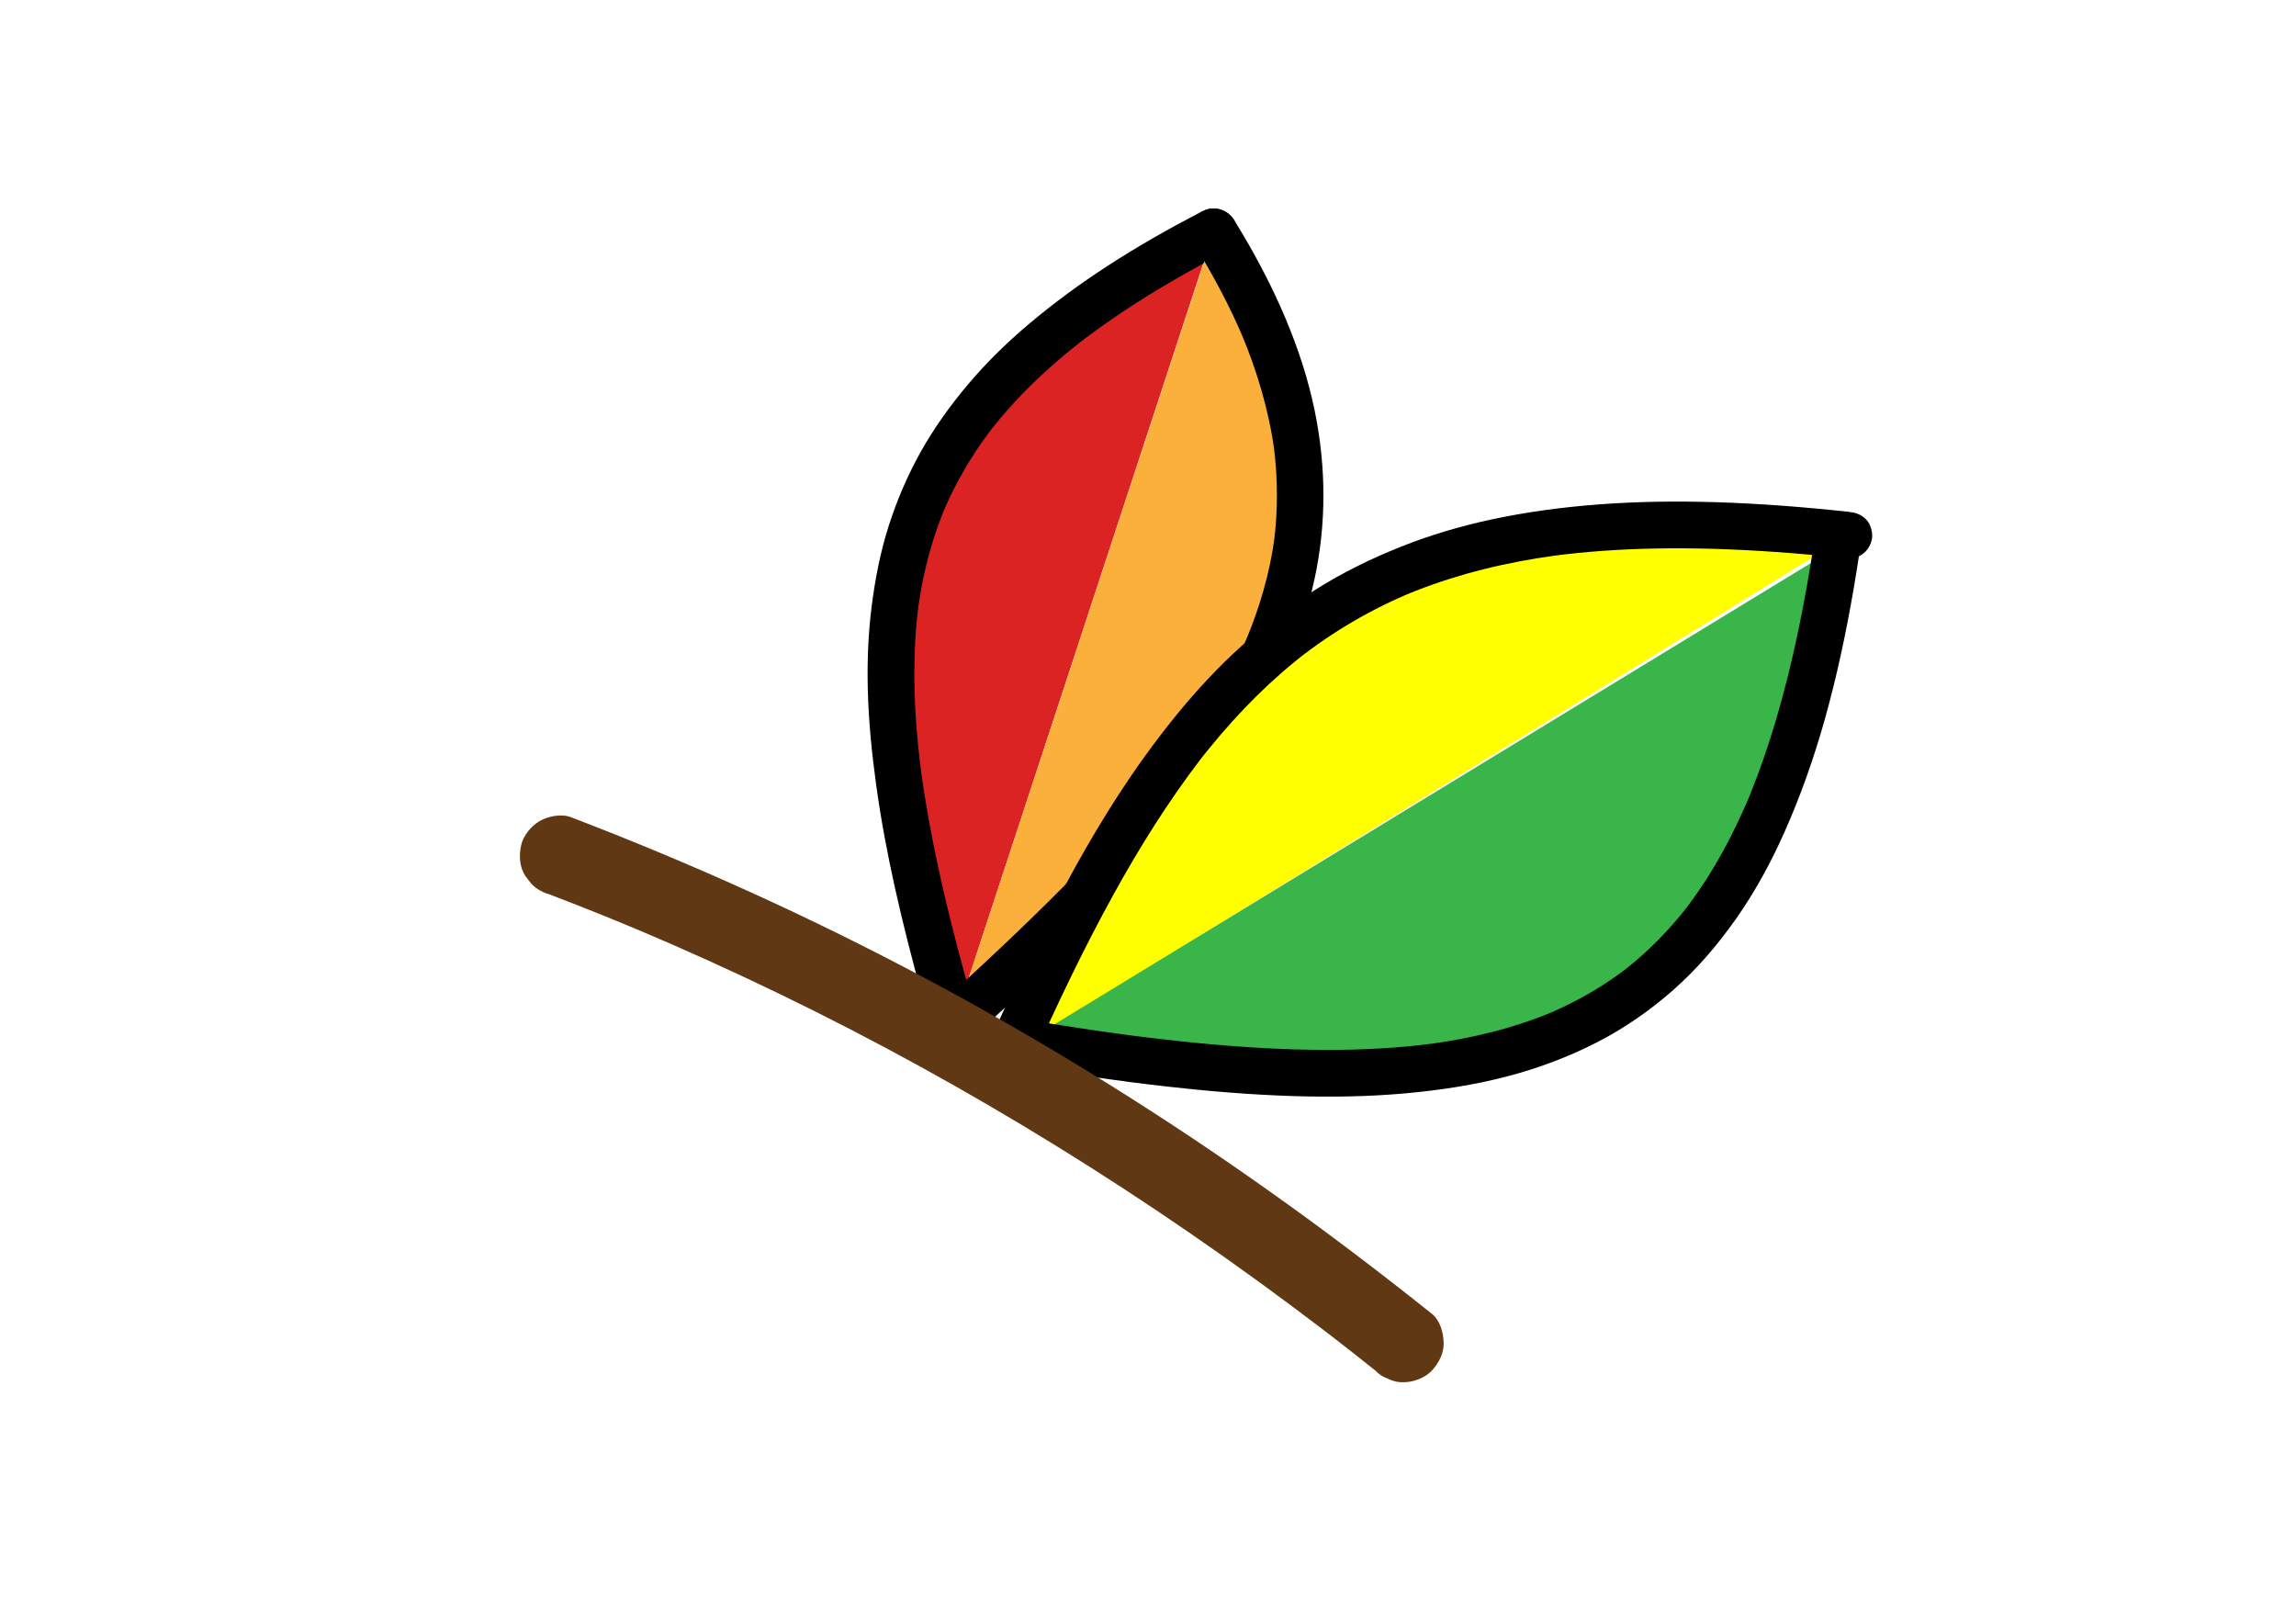
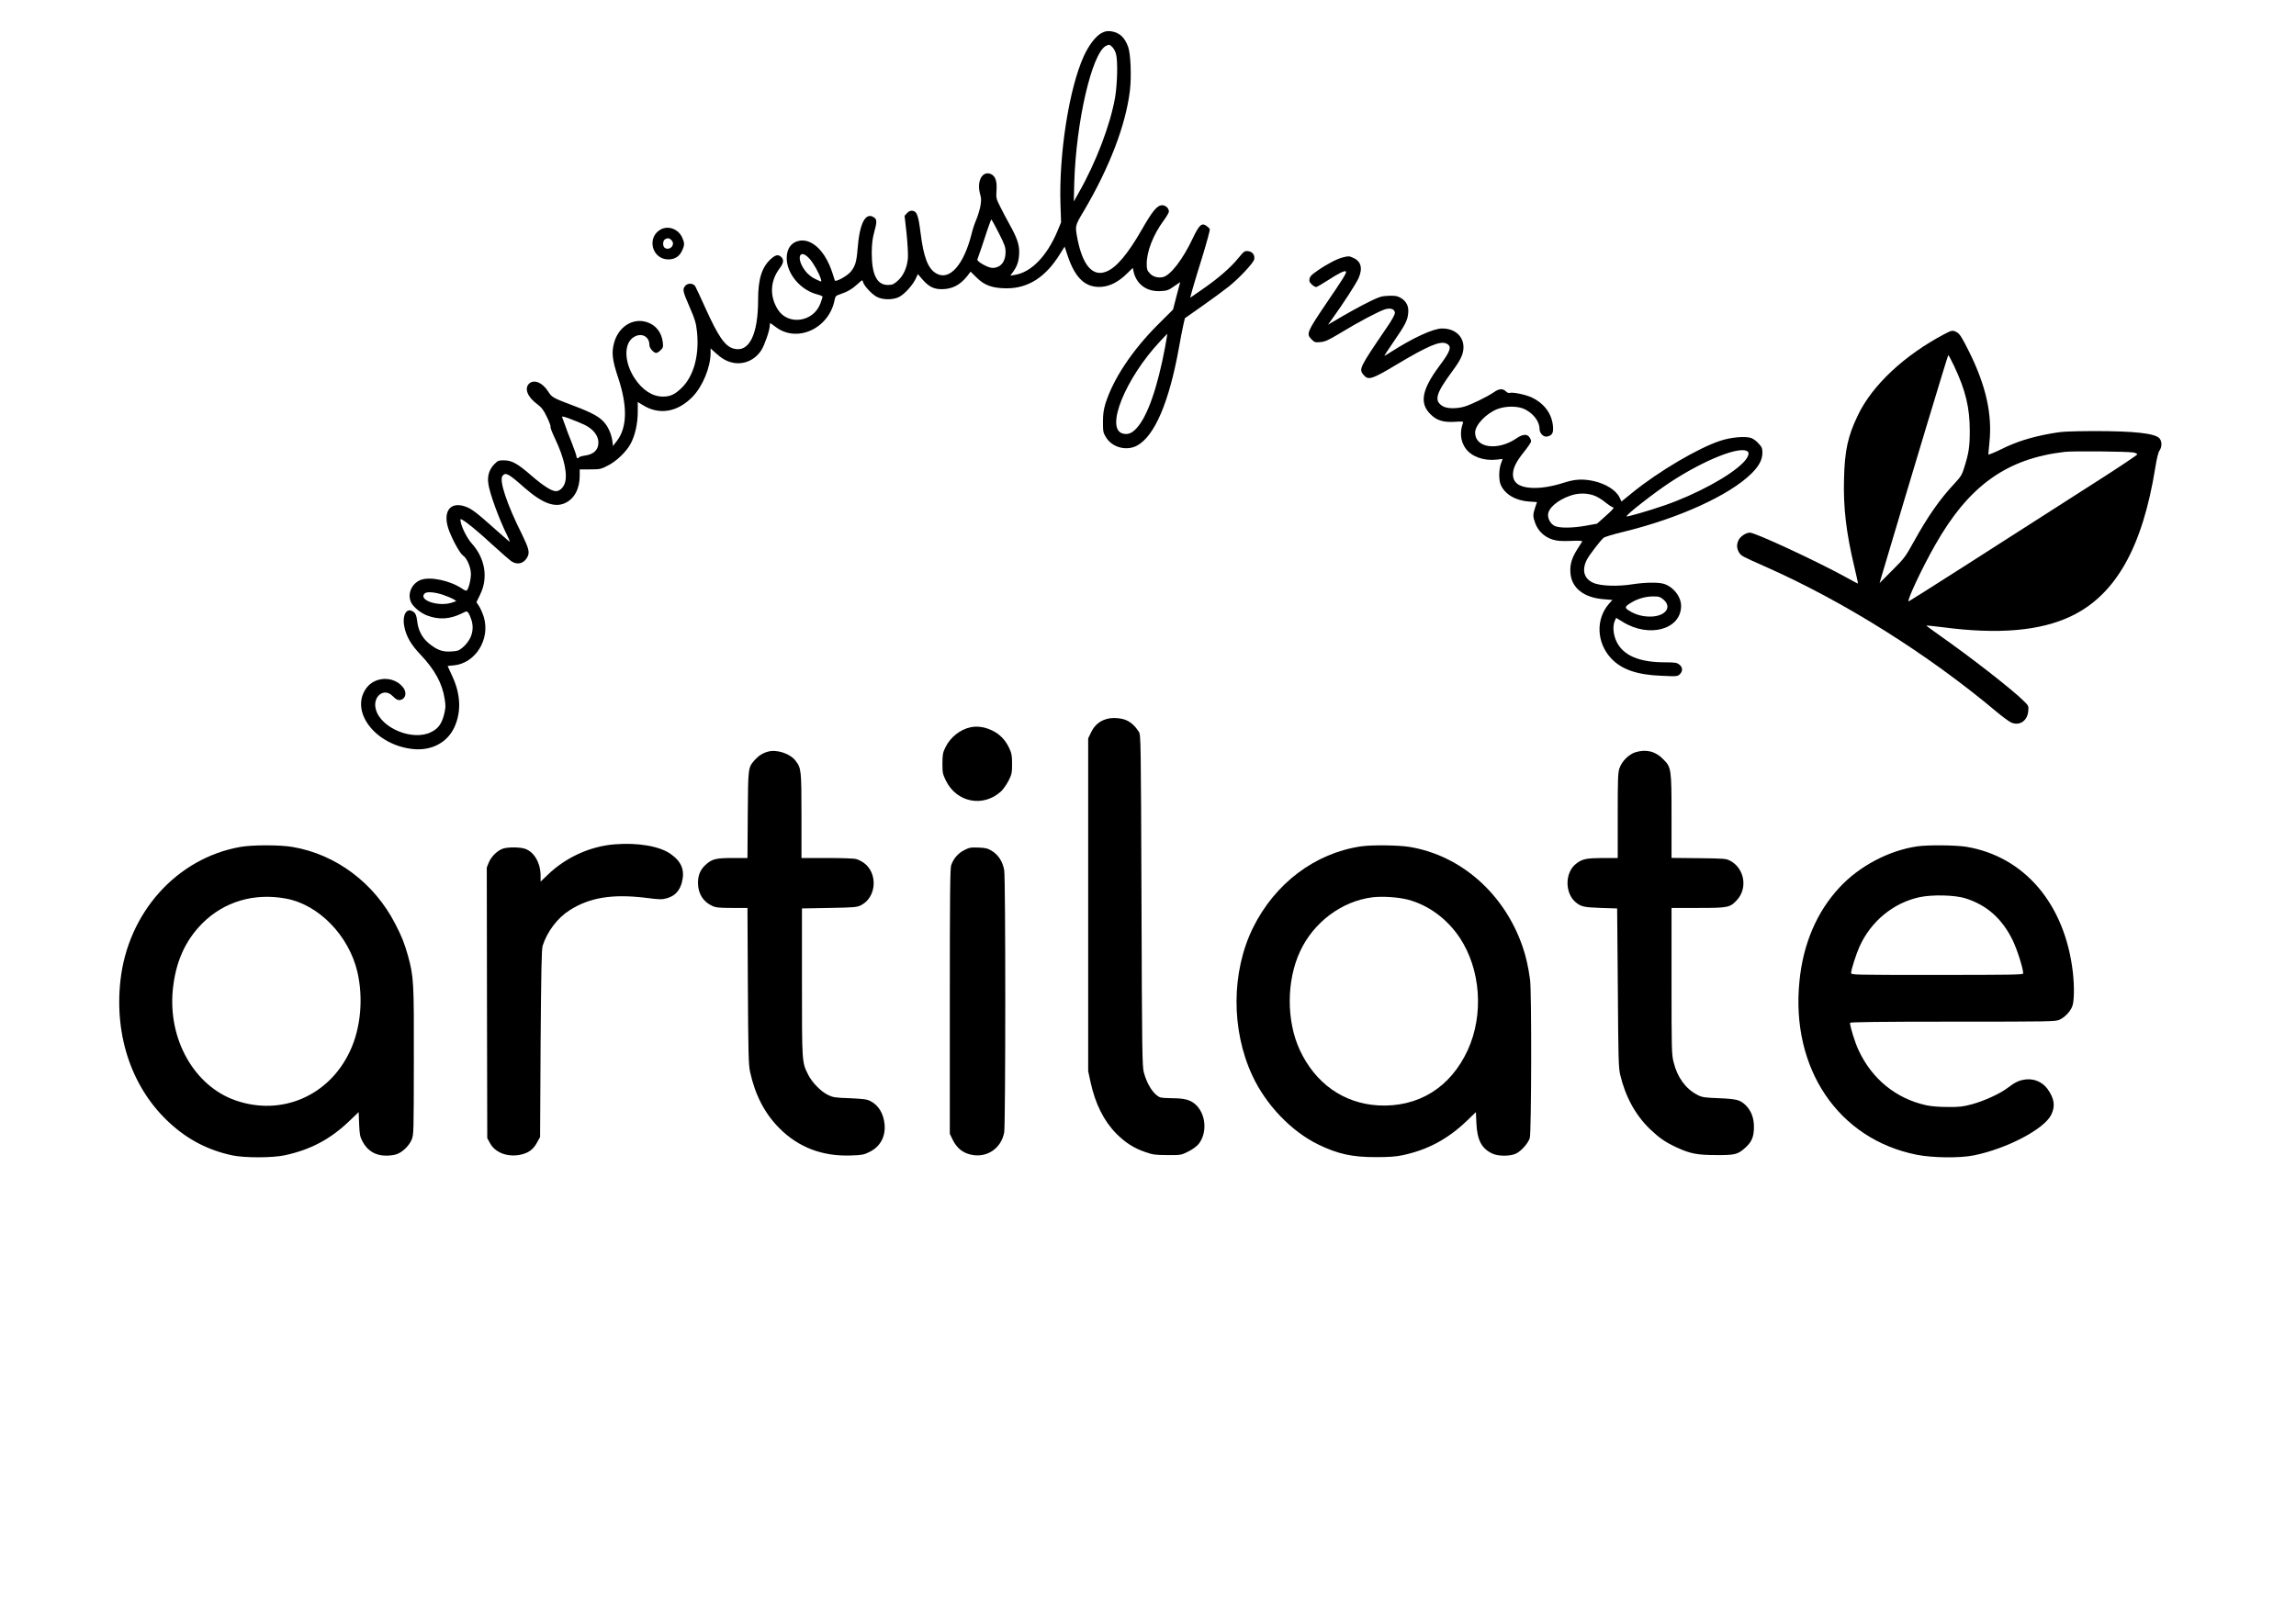
- <svg xmlns="http://www.w3.org/2000/svg" version="1.1" width="1031.81" height="728.504" viewBox="0 0 1031.81 728.504">
-   <defs>
-     <clipPath id="clip_0">
-       <path transform="matrix(1,0,0,-1,0,728.504)" d="M0 728.504H1031.811V0H0Z" />
-     </clipPath>
-   </defs>
-   <g>
-     <g clip-path="url(#clip_0)">
-       <path transform="matrix(1,0,0,-1,428.7473,459.5164)" d="M0 0C-53.379 184-40.281 274.024 116.702 355.443" fill="#db2324" />
-       <path transform="matrix(1,0,0,-1,438.8723,456.7251)" d="M0 0C-8.459 29.18-16.137 58.654-21.528 88.57-22.846 95.884-24.017 103.224-25.011 110.589-24.886 109.658-24.761 108.728-24.636 107.797-27.39 128.336-28.785 149.138-27.502 169.848-27.173 175.15-26.663 180.439-25.959 185.705-26.084 184.775-26.209 183.844-26.334 182.914-24.56 196.026-21.536 208.969-16.998 221.406-16.439 222.94-15.857 224.466-15.252 225.983-14.982 226.662-14.707 227.34-14.427 228.015-14.244 228.46-13.585 230.023-14.435 228.006-15.316 225.917-14.504 227.832-14.299 228.303-13.018 231.246-11.652 234.153-10.202 237.017-7.245 242.86-3.942 248.526-.33 253.988 1.497 256.752 3.402 259.463 5.38 262.121 5.871 262.781 6.369 263.437 6.867 264.092 7.966 265.539 5.254 262.026 6.198 263.229 6.491 263.601 6.782 263.975 7.075 264.347 8.148 265.704 9.239 267.046 10.348 268.373 14.887 273.808 19.719 278.995 24.778 283.949 30.15 289.21 35.778 294.207 41.593 298.972 43.069 300.181 44.558 301.376 46.058 302.556 46.437 302.854 46.816 303.152 47.197 303.448 47.414 303.617 47.64 303.781 47.852 303.957 48.098 304.161 45.694 302.298 46.55 302.951 47.382 303.585 48.212 304.223 49.047 304.852 52.355 307.344 55.711 309.772 59.108 312.14 73.878 322.437 89.4 331.631 105.275 340.111 107.468 341.283 109.669 342.44 111.876 343.586 116.76 346.121 118.61 353.35 115.643 357.952 112.435 362.927 106.5 364.43 101.277 361.719 86.911 354.26 72.808 346.271 59.219 337.467 46.632 329.313 34.47 320.436 23.034 310.727 13.409 302.556 4.344 293.701-3.806 284.05-11.809 274.574-19.098 264.446-25.148 253.608-31.02 243.089-35.83 231.894-39.494 220.419-43.29 208.526-45.633 196.309-47.189 183.937-48.742 171.6-49.202 159.14-48.885 146.716-48.514 132.165-47.022 117.694-45.026 103.285-42.906 87.975-40.018 72.777-36.671 57.691-32.933 40.841-28.619 24.123-23.977 7.502-22.757 3.134-21.513-1.227-20.25-5.583-18.722-10.854-12.78-14.679-7.334-12.916-1.979-11.183 1.638-5.651 0 0" />
-       <path transform="matrix(1,0,0,-1,428.7473,459.5164)" d="M0 0C130.154 117.921 206.248 210.982 116.813 355.31" fill="#fbb03b" />
-       <path transform="matrix(1,0,0,-1,436.1719,466.9411)" d="M0 0C23.923 21.68 47.546 43.765 69.684 67.283 89.2 88.014 107.722 109.988 123.111 133.993 136.522 154.913 147.532 177.818 153.481 202.022 159.555 226.734 160.07 252.169 155.643 277.187 150.618 305.582 138.99 332.672 124.698 357.576 122.677 361.098 120.591 364.581 118.455 368.034 115.567 372.703 108.938 374.927 104.089 371.801 99.407 368.782 97.231 362.432 100.322 357.435 108.795 343.736 116.422 329.507 122.695 314.663 122.342 315.499 121.989 316.335 121.636 317.171 128.751 300.236 134.049 282.531 136.531 264.305 136.406 265.236 136.281 266.166 136.156 267.097 138.128 252.337 138.203 237.388 136.24 222.624 136.365 223.555 136.49 224.485 136.615 225.416 134.465 209.564 130.005 194.137 123.814 179.403 124.167 180.239 124.519 181.075 124.872 181.911 120.054 170.512 114.253 159.553 107.763 149.022 104.391 143.55 100.835 138.192 97.135 132.937 95.232 130.235 93.291 127.56 91.315 124.91 90.313 123.566 89.302 122.229 88.283 120.898 88.078 120.63 87.87 120.365 87.667 120.096 89.707 122.792 88.521 121.199 88.067 120.616 87.546 119.945 87.023 119.276 86.497 118.609 68.158 95.314 47.542 73.876 26.286 53.248 12.824 40.184-.95 27.445-14.849 14.849-18.931 11.151-18.888 3.707-14.849 0-10.488-4.004-4.354-3.945 0 0" />
-       <path transform="matrix(1,0,0,-1,453.9553,473.0103)" d="M0 0C84.697 190.578 159.806 256.118 376.892 232.509" fill="#ffff00" />
-       <path transform="matrix(1,0,0,-1,463.0218,478.31)" d="M0 0C11.526 25.923 23.714 51.588 37.422 76.436 49.068 97.547 61.873 118.01 76.525 137.173 74.162 134.083 75.76 136.184 76.331 136.914 76.773 137.48 77.217 138.044 77.662 138.607 78.548 139.726 79.441 140.84 80.341 141.948 82.079 144.087 83.845 146.204 85.638 148.296 89.066 152.297 92.598 156.209 96.24 160.016 103.358 167.458 110.9 174.498 118.881 181.008 119.802 181.76 120.729 182.504 121.662 183.241 122.174 183.646 122.689 184.046 123.203 184.448 124.149 185.189 120.802 182.608 122.063 183.567 122.393 183.818 122.721 184.071 123.051 184.321 125.074 185.856 127.123 187.358 129.197 188.823 133.235 191.676 137.369 194.394 141.592 196.967 150.198 202.211 159.171 206.846 168.416 210.854 168.967 211.093 169.522 211.324 170.073 211.564 166.386 209.957 168.681 210.978 169.564 211.343 170.793 211.85 172.027 212.347 173.265 212.833 175.761 213.813 178.275 214.749 180.804 215.643 185.726 217.383 190.706 218.96 195.728 220.385 206.403 223.414 217.268 225.751 228.221 227.519 231.059 227.977 233.904 228.395 236.753 228.781 235.823 228.656 234.893 228.531 233.962 228.406 249.578 230.501 265.32 231.542 281.07 231.832 298.876 232.16 316.693 231.541 334.457 230.308 345.599 229.535 356.723 228.513 367.826 227.309 370.331 227.037 373.543 228.677 375.251 230.384 377.072 232.205 378.443 235.193 378.326 237.809 378.204 240.524 377.312 243.341 375.251 245.233 373.076 247.229 370.748 247.992 367.826 248.309 347.962 250.463 328.025 252.035 308.05 252.644 290.486 253.181 272.883 252.977 255.357 251.643 239.114 250.406 222.879 248.259 206.95 244.819 193.169 241.843 179.599 237.84 166.5 232.614 153.337 227.363 140.603 221.15 128.591 213.615 116.593 206.088 105.269 197.394 94.769 187.895 84.39 178.505 74.831 168.234 65.981 157.397 55.888 145.038 46.585 132.048 37.989 118.607 28.882 104.368 20.521 89.66 12.647 74.707 3.892 58.082-4.266 41.146-12.071 24.057-14.115 19.582-16.134 15.095-18.133 10.599-19.318 7.934-19.997 5.435-19.191 2.508-18.521 .073-16.637-2.567-14.366-3.767-9.796-6.181-2.382-5.358 0 0" />
-       <path transform="matrix(1,0,0,-1,460.2205,468.6077)" d="M0 0C231.066-38.587 330.923-4.859 365.219 222.683" fill="#39b54a" />
-       <path transform="matrix(1,0,0,-1,457.4292,478.7326)" d="M0 0C22.17-3.699 44.422-6.967 66.758-9.494 85.706-11.637 104.732-13.216 123.796-13.808 140.539-14.328 157.328-14.088 174.018-12.589 189.585-11.191 205.145-8.842 220.272-4.858 234.068-1.226 247.56 3.83 260.257 10.349 272.539 16.656 283.977 24.592 294.346 33.703 305.048 43.105 314.35 53.984 322.558 65.607 331.155 77.78 338.312 90.927 344.378 104.526 351.697 120.935 357.668 137.882 362.537 155.171 367.979 174.497 372.153 194.169 375.549 213.951 376.467 219.297 377.325 224.653 378.135 230.016 378.573 232.914 378.617 235.476 377.077 238.107 375.802 240.285 373.305 242.363 370.802 242.933 368.114 243.545 365.097 243.412 362.711 241.874 360.57 240.494 358.283 238.235 357.885 235.599 353.795 208.52 348.477 181.554 340.705 155.273 337.414 144.143 333.672 133.139 329.327 122.374 328.835 121.154 328.333 119.939 327.827 118.725 327.176 117.162 328.97 121.415 328.306 119.86 328.209 119.632 328.112 119.405 328.015 119.177 327.724 118.497 327.431 117.818 327.135 117.141 326.067 114.695 324.964 112.263 323.825 109.849 321.627 105.189 319.292 100.592 316.807 96.077 312.143 87.603 306.944 79.415 301.129 71.682 300.811 71.259 300.491 70.839 300.171 70.419 298.857 68.696 302.046 72.823 300.556 70.921 299.814 69.974 299.062 69.035 298.301 68.103 296.861 66.34 295.387 64.605 293.878 62.901 290.914 59.553 287.817 56.322 284.59 53.227 281.453 50.219 278.193 47.339 274.818 44.601 274.009 43.944 273.189 43.3 272.37 42.655 271.179 41.719 274.761 44.484 273.553 43.57 273.395 43.45 273.238 43.329 273.08 43.209 272.607 42.849 272.132 42.492 271.654 42.138 269.905 40.84 268.128 39.579 266.326 38.355 259.065 33.427 251.388 29.124 243.423 25.443 242.458 24.997 241.49 24.561 240.517 24.133 240.006 23.908 239.492 23.688 238.98 23.466 238.554 23.282 237.437 22.813 239.391 23.637 241.448 24.505 239.972 23.883 239.517 23.694 237.431 22.831 235.328 22.007 233.211 21.223 228.893 19.622 224.516 18.182 220.096 16.892 210.866 14.196 201.453 12.149 191.962 10.615 189.521 10.22 187.073 9.86 184.622 9.529 185.553 9.655 186.483 9.78 187.413 9.905 170.95 7.703 154.324 6.892 137.721 6.948 118.685 7.013 99.662 8.205 80.718 10.039 68.934 11.179 57.175 12.577 45.441 14.153 46.372 14.028 47.302 13.903 48.232 13.778 33.981 15.698 19.767 17.884 5.583 20.25 2.719 20.728 .087 20.71-2.508 19.191-4.686 17.917-6.763 15.419-7.334 12.916-8.489 7.845-5.793 .966 0 0" />
-       <path transform="matrix(1,0,0,-1,246.7993,401.8573)" d="M0 0C14.704-5.617 29.311-11.485 43.814-17.602 42.381-16.997 40.947-16.392 39.514-15.787 61.175-24.936 82.601-34.636 103.762-44.887 125.092-55.22 146.153-66.108 166.922-77.528 187.719-88.963 208.222-100.931 228.414-113.405 248.783-125.988 268.833-139.085 288.552-152.664 308.589-166.463 328.283-180.759 347.625-195.517 350.003-197.332 352.375-199.154 354.743-200.982 353.529-200.044 352.315-199.106 351.1-198.167 357.86-203.391 364.578-208.668 371.253-214 372.883-215.755 374.814-216.996 377.046-217.722 379.191-218.849 381.503-219.365 383.981-219.272 388.396-219.272 393.669-217.311 396.709-214 399.858-210.569 402.195-206.066 401.981-201.272 401.781-196.814 400.358-191.459 396.709-188.544 372.731-169.393 348.254-150.855 323.219-133.107 299.682-116.421 275.658-100.421 251.169-85.165 226.943-70.072 202.263-55.706 177.162-42.116 152.233-28.62 126.89-15.889 101.174-3.96 74.323 8.495 47.068 20.109 19.499 30.88 16.194 32.171 12.884 33.448 9.57 34.714 5.452 36.287-.639 35.042-4.3 32.899-8.034 30.715-11.595 26.433-12.572 22.142-13.621 17.534-13.394 12.362-10.757 8.272L-7.943 4.629C-5.697 2.398-3.049 .855 0 0" fill="#603813" />
-     </g>
+ <svg xmlns="http://www.w3.org/2000/svg" width="91px" height="64px" viewBox="0 0 90 64" version="1.1">
+   <g id="surface1">
+     <path style=" stroke:none;fill-rule:nonzero;fill:rgb(0%,0%,0%);fill-opacity:1;" d="M 43.156 1.312 C 42.934 1.426 42.652 1.793 42.457 2.223 C 41.875 3.496 41.465 6.102 41.531 8.105 L 41.555 8.816 L 41.414 9.156 C 40.996 10.152 40.375 10.793 39.723 10.898 L 39.543 10.93 L 39.672 10.75 C 39.832 10.523 39.895 10.301 39.895 9.969 C 39.891 9.668 39.797 9.406 39.512 8.895 C 39.398 8.695 39.238 8.383 39.145 8.199 C 38.98 7.875 38.977 7.848 38.996 7.539 C 39.02 7.184 38.953 6.984 38.777 6.902 C 38.43 6.75 38.195 7.195 38.352 7.719 C 38.395 7.875 38.395 7.953 38.352 8.199 C 38.316 8.363 38.246 8.594 38.188 8.723 C 38.133 8.848 38.047 9.098 38.008 9.273 C 37.695 10.516 37.121 11.156 36.594 10.832 C 36.277 10.645 36.105 10.184 35.988 9.25 C 35.898 8.531 35.844 8.379 35.656 8.355 C 35.586 8.344 35.516 8.379 35.449 8.449 L 35.352 8.555 L 35.43 9.246 C 35.469 9.629 35.496 10.07 35.484 10.234 C 35.453 10.609 35.305 10.941 35.062 11.148 C 34.918 11.273 34.859 11.297 34.684 11.297 C 34.258 11.297 34.051 10.887 34.051 10.031 C 34.055 9.664 34.078 9.469 34.145 9.219 C 34.262 8.797 34.262 8.699 34.137 8.617 C 33.801 8.395 33.566 8.852 33.488 9.883 C 33.449 10.387 33.391 10.566 33.211 10.781 C 33.066 10.949 32.609 11.199 32.586 11.117 C 32.461 10.707 32.406 10.559 32.281 10.316 C 32.004 9.789 31.594 9.488 31.215 9.539 C 30.879 9.586 30.68 9.844 30.68 10.23 C 30.68 10.855 31.23 11.508 31.906 11.676 C 32.012 11.703 32.102 11.742 32.102 11.766 C 32.102 11.781 32.062 11.902 32.016 12.031 C 31.742 12.77 30.734 12.918 30.328 12.27 C 29.996 11.742 30.023 11.137 30.402 10.637 C 30.57 10.418 30.578 10.277 30.441 10.168 C 30.328 10.082 30.227 10.109 30.047 10.273 C 29.695 10.594 29.547 11.062 29.547 11.879 C 29.547 13.273 29.188 13.992 28.574 13.82 C 28.23 13.727 27.965 13.34 27.434 12.16 C 27.258 11.766 27.086 11.402 27.055 11.348 C 26.965 11.211 26.727 11.215 26.637 11.359 C 26.551 11.488 26.562 11.551 26.852 12.219 C 27.051 12.676 27.086 12.809 27.125 13.156 C 27.223 14.102 26.988 14.938 26.492 15.402 C 26.234 15.645 26.062 15.723 25.773 15.723 C 25.359 15.723 24.961 15.465 24.652 14.996 C 24.234 14.359 24.215 13.609 24.621 13.363 C 24.922 13.176 25.238 13.336 25.238 13.676 C 25.238 13.801 25.406 13.992 25.508 13.992 C 25.547 13.992 25.625 13.941 25.684 13.883 C 25.781 13.789 25.789 13.754 25.77 13.57 C 25.723 13.18 25.5 12.895 25.156 12.777 C 24.586 12.582 24 12.953 23.832 13.617 C 23.734 13.992 23.773 14.297 24 14.973 C 24.375 16.102 24.359 16.941 23.953 17.477 L 23.793 17.684 L 23.781 17.555 C 23.754 17.281 23.637 16.98 23.484 16.789 C 23.293 16.539 22.973 16.363 22.246 16.09 C 21.402 15.773 21.375 15.754 21.223 15.516 C 20.996 15.16 20.656 15.027 20.465 15.215 C 20.277 15.406 20.406 15.738 20.789 16.02 C 20.977 16.164 21.043 16.254 21.176 16.531 C 21.266 16.715 21.332 16.891 21.32 16.922 C 21.309 16.953 21.391 17.172 21.508 17.41 C 21.875 18.184 22.016 18.855 21.871 19.195 C 21.805 19.355 21.664 19.473 21.535 19.473 C 21.363 19.473 21.027 19.258 20.57 18.863 C 20.016 18.379 19.785 18.25 19.469 18.25 C 19.262 18.25 19.227 18.262 19.086 18.41 C 18.898 18.602 18.812 18.859 18.852 19.156 C 18.891 19.523 19.285 20.598 19.617 21.258 C 19.672 21.371 19.711 21.469 19.703 21.477 C 19.695 21.484 19.43 21.25 19.105 20.961 C 18.402 20.332 18.188 20.168 17.953 20.086 C 17.316 19.855 17.016 20.316 17.309 21.066 C 17.473 21.48 17.742 21.957 17.855 22.027 C 18.012 22.137 18.164 22.492 18.164 22.762 C 18.164 22.996 18.066 23.371 17.992 23.414 C 17.973 23.426 17.883 23.391 17.801 23.328 C 17.332 23.016 16.547 22.848 16.172 22.992 C 15.809 23.133 15.629 23.566 15.801 23.895 C 15.891 24.074 16.18 24.309 16.43 24.402 C 16.891 24.578 17.324 24.551 17.785 24.328 C 18 24.219 18.004 24.219 18.066 24.301 C 18.098 24.344 18.156 24.484 18.195 24.609 C 18.305 25.008 18.168 25.398 17.816 25.688 C 17.684 25.797 17.617 25.816 17.375 25.828 C 17.031 25.852 16.805 25.762 16.484 25.496 C 16.227 25.277 16.078 24.992 16.035 24.629 C 16.008 24.414 15.98 24.328 15.902 24.27 C 15.633 24.047 15.426 24.363 15.527 24.855 C 15.605 25.238 15.797 25.566 16.156 25.941 C 16.734 26.551 17.031 27.094 17.125 27.715 C 17.168 27.977 17.164 28.066 17.105 28.309 C 17.008 28.695 16.871 28.887 16.582 29.027 C 15.859 29.387 14.602 28.871 14.398 28.129 C 14.254 27.625 14.711 27.246 15.051 27.586 C 15.219 27.754 15.305 27.789 15.434 27.727 C 15.598 27.645 15.617 27.414 15.461 27.234 C 15.094 26.789 14.352 26.816 14.016 27.285 C 13.348 28.215 14.395 29.559 15.895 29.699 C 16.617 29.766 17.238 29.43 17.512 28.824 C 17.793 28.207 17.758 27.504 17.41 26.773 C 17.32 26.578 17.242 26.414 17.242 26.406 C 17.242 26.402 17.352 26.387 17.484 26.379 C 18.348 26.297 18.938 25.34 18.676 24.465 C 18.625 24.305 18.539 24.105 18.48 24.02 L 18.383 23.875 L 18.531 23.57 C 18.855 22.91 18.73 22.137 18.199 21.547 C 18.023 21.352 17.809 20.941 17.762 20.699 C 17.738 20.57 17.742 20.566 17.812 20.602 C 18.008 20.707 18.441 21.066 19.023 21.602 C 19.371 21.918 19.707 22.211 19.777 22.258 C 20.016 22.41 20.273 22.34 20.406 22.078 C 20.5 21.898 20.457 21.738 20.188 21.184 C 19.586 19.984 19.273 19.039 19.418 18.863 C 19.543 18.715 19.648 18.77 20.297 19.344 C 21 19.957 21.492 20.141 21.91 19.938 C 22.27 19.766 22.477 19.367 22.477 18.855 L 22.477 18.609 L 22.887 18.609 C 23.266 18.609 23.312 18.602 23.578 18.465 C 23.922 18.297 24.324 17.914 24.496 17.59 C 24.672 17.262 24.777 16.785 24.777 16.328 L 24.777 15.938 L 24.977 16.059 C 25.621 16.465 26.348 16.344 26.941 15.738 C 27.348 15.324 27.664 14.555 27.664 13.988 L 27.664 13.812 L 27.844 13.977 C 28.098 14.211 28.289 14.324 28.543 14.379 C 28.984 14.469 29.426 14.277 29.68 13.875 C 29.809 13.664 30.008 13.09 30.008 12.914 C 30.008 12.859 30.016 12.812 30.031 12.812 C 30.043 12.812 30.133 12.883 30.242 12.961 C 31.094 13.613 32.367 13.023 32.582 11.879 C 32.609 11.738 32.633 11.719 32.824 11.656 C 33.094 11.566 33.281 11.453 33.508 11.246 C 33.68 11.086 33.684 11.086 33.707 11.184 C 33.742 11.328 34.055 11.668 34.254 11.77 C 34.492 11.895 34.902 11.895 35.141 11.77 C 35.352 11.66 35.664 11.316 35.789 11.059 L 35.879 10.867 L 36.066 11.086 C 36.312 11.363 36.508 11.465 36.82 11.465 C 37.238 11.465 37.551 11.301 37.832 10.949 L 37.969 10.77 L 38.211 11.008 C 38.52 11.316 38.844 11.43 39.406 11.43 C 40.254 11.43 40.945 10.984 41.504 10.082 L 41.695 9.777 L 41.828 10.176 C 42.129 11.051 42.543 11.422 43.168 11.371 C 43.508 11.344 43.844 11.164 44.164 10.848 L 44.398 10.621 L 44.426 10.758 C 44.539 11.273 44.953 11.578 45.512 11.539 C 45.75 11.527 45.82 11.504 46.031 11.352 L 46.277 11.184 L 46.133 11.727 L 45.992 12.273 L 45.395 12.867 C 44.363 13.902 43.617 15.027 43.309 16.016 C 43.238 16.258 43.215 16.43 43.215 16.738 C 43.215 17.113 43.223 17.156 43.34 17.344 C 43.582 17.738 44.141 17.887 44.555 17.672 C 45.258 17.301 45.836 15.953 46.227 13.781 C 46.285 13.445 46.363 13.047 46.398 12.895 L 46.461 12.617 L 47.16 12.125 C 47.543 11.855 48.012 11.512 48.203 11.359 C 48.613 11.031 49.168 10.438 49.207 10.289 C 49.25 10.121 49.141 9.973 48.965 9.957 C 48.824 9.941 48.801 9.965 48.566 10.25 C 48.262 10.621 47.77 11.047 47.141 11.48 L 46.672 11.805 L 46.754 11.5 C 46.801 11.328 46.98 10.73 47.156 10.172 C 47.328 9.609 47.461 9.121 47.449 9.086 C 47.438 9.055 47.375 8.996 47.316 8.953 C 47.125 8.824 47.031 8.914 46.773 9.449 C 46.383 10.281 45.895 10.91 45.598 10.984 C 45.406 11.031 45.188 10.973 45.066 10.832 C 44.965 10.723 44.949 10.668 44.949 10.461 C 44.949 9.969 45.207 9.305 45.617 8.75 C 45.734 8.59 45.828 8.43 45.828 8.391 C 45.828 8.254 45.703 8.137 45.559 8.137 C 45.367 8.137 45.176 8.363 44.758 9.098 C 44.195 10.078 43.742 10.617 43.34 10.77 C 42.812 10.977 42.418 10.527 42.211 9.504 C 42.105 8.945 42.094 8.969 42.473 8.336 C 43.48 6.625 44.125 4.938 44.285 3.574 C 44.348 3.02 44.312 2.152 44.219 1.875 C 44.078 1.477 43.871 1.285 43.52 1.238 C 43.383 1.223 43.293 1.238 43.156 1.312 Z M 43.59 1.871 C 43.645 1.926 43.707 2.043 43.73 2.133 C 43.809 2.402 43.785 3.309 43.699 3.844 C 43.512 4.938 42.934 6.453 42.25 7.648 L 42.059 7.988 L 42.078 7.23 C 42.152 4.816 42.773 2.137 43.324 1.824 C 43.457 1.754 43.477 1.758 43.59 1.871 Z M 39.086 9.238 C 39.32 9.699 39.355 9.797 39.355 9.996 C 39.355 10.383 39.152 10.621 38.836 10.621 C 38.656 10.621 38.203 10.363 38.238 10.285 C 38.285 10.156 38.5 9.539 38.633 9.117 C 38.711 8.883 38.781 8.695 38.797 8.703 C 38.809 8.711 38.941 8.953 39.086 9.238 Z M 31.598 10.273 C 31.754 10.453 31.969 10.836 32.039 11.078 C 32.066 11.176 32.062 11.176 31.914 11.109 C 31.703 11.023 31.531 10.891 31.41 10.73 C 31.031 10.227 31.195 9.812 31.598 10.273 Z M 45.676 13.77 C 45.375 15.371 44.98 16.504 44.551 16.973 C 44.363 17.18 44.199 17.242 44 17.188 C 43.293 17 44.105 14.996 45.484 13.527 C 45.633 13.367 45.758 13.234 45.766 13.234 C 45.77 13.234 45.727 13.477 45.676 13.77 Z M 22.672 16.844 C 23.09 17.047 23.297 17.395 23.188 17.723 C 23.125 17.91 22.957 18.023 22.68 18.062 C 22.566 18.078 22.465 18.109 22.449 18.129 C 22.414 18.191 22.348 18.172 22.348 18.094 C 22.348 18.059 22.262 17.809 22.156 17.539 C 22.047 17.27 21.926 16.957 21.891 16.84 C 21.848 16.727 21.801 16.594 21.785 16.555 C 21.758 16.492 21.809 16.5 22.105 16.609 C 22.297 16.68 22.551 16.785 22.672 16.844 Z M 17.059 23.582 C 17.23 23.641 17.422 23.723 17.48 23.758 L 17.586 23.832 L 17.426 23.887 C 16.898 24.07 16.062 23.797 16.332 23.527 C 16.41 23.449 16.723 23.469 17.059 23.582 Z M 17.059 23.582 " />
+     <path style=" stroke:none;fill-rule:nonzero;fill:rgb(0%,0%,0%);fill-opacity:1;" d="M 25.699 9.09 C 25.117 9.395 25.332 10.285 25.992 10.285 C 26.242 10.285 26.434 10.164 26.535 9.934 C 26.637 9.715 26.637 9.637 26.539 9.418 C 26.387 9.082 26 8.938 25.699 9.09 Z M 26.082 9.492 C 26.184 9.578 26.199 9.676 26.133 9.773 C 26.062 9.871 25.91 9.891 25.832 9.812 C 25.758 9.738 25.77 9.539 25.855 9.488 C 25.953 9.43 26.004 9.434 26.082 9.492 Z M 26.082 9.492 " />
+     <path style=" stroke:none;fill-rule:nonzero;fill:rgb(0%,0%,0%);fill-opacity:1;" d="M 52.727 10.203 C 52.512 10.254 52.105 10.461 51.746 10.711 C 51.449 10.91 51.395 10.977 51.395 11.129 C 51.395 11.207 51.578 11.379 51.668 11.379 C 51.691 11.379 51.91 11.254 52.145 11.102 C 52.562 10.832 52.801 10.715 52.844 10.762 C 52.887 10.805 52.727 11.059 52.055 12.043 C 51.305 13.156 51.266 13.238 51.477 13.449 C 51.598 13.57 51.625 13.582 51.832 13.562 C 52.023 13.547 52.141 13.492 52.617 13.207 C 53.305 12.785 54.16 12.332 54.398 12.262 C 54.625 12.195 54.785 12.258 54.785 12.41 C 54.785 12.473 54.648 12.723 54.445 13.012 C 53.371 14.59 53.352 14.633 53.543 14.863 C 53.734 15.086 53.867 15.043 54.84 14.461 C 56.098 13.707 56.582 13.504 56.828 13.621 C 57.055 13.73 57 13.906 56.543 14.516 C 55.848 15.453 55.754 15.988 56.195 16.422 C 56.445 16.672 56.707 16.75 57.16 16.723 C 57.441 16.703 57.504 16.711 57.488 16.754 C 57.348 17.129 57.383 17.492 57.59 17.781 C 57.824 18.102 58.297 18.277 58.809 18.223 L 59.055 18.195 L 58.988 18.383 C 58.902 18.617 58.898 19.031 58.98 19.219 C 59.137 19.59 59.566 19.848 60.098 19.883 L 60.418 19.906 L 60.344 20.121 C 60.25 20.402 60.25 20.477 60.352 20.754 C 60.469 21.062 60.723 21.297 61.047 21.395 C 61.234 21.449 61.395 21.457 61.762 21.445 C 62.102 21.43 62.227 21.438 62.207 21.473 C 62.188 21.496 62.105 21.629 62.023 21.762 C 61.801 22.109 61.719 22.371 61.742 22.699 C 61.777 23.309 62.277 23.703 63.082 23.758 L 63.406 23.785 L 63.273 23.934 C 62.738 24.547 62.773 25.48 63.363 26.109 C 63.781 26.547 64.391 26.758 65.379 26.793 C 65.965 26.82 65.992 26.816 66.082 26.727 C 66.203 26.605 66.195 26.453 66.059 26.348 C 65.965 26.273 65.891 26.258 65.492 26.258 C 64.473 26.258 63.848 25.992 63.578 25.453 C 63.438 25.168 63.406 24.824 63.504 24.605 L 63.555 24.496 L 63.824 24.66 C 64.867 25.301 66.125 24.957 66.129 24.023 C 66.129 23.648 65.809 23.25 65.426 23.141 C 65.199 23.078 64.684 23.09 64.199 23.164 C 63.621 23.258 62.922 23.234 62.645 23.105 C 62.277 22.941 62.184 22.598 62.398 22.18 C 62.492 22.004 62.922 21.438 63.055 21.324 C 63.098 21.285 63.457 21.176 63.855 21.082 C 66.043 20.547 68.043 19.637 68.918 18.773 C 69.219 18.473 69.348 18.23 69.352 17.949 C 69.352 17.773 69.328 17.719 69.199 17.582 C 69.121 17.488 68.984 17.391 68.902 17.363 C 68.664 17.285 68.09 17.336 67.676 17.477 C 66.805 17.762 65.227 18.695 64.203 19.527 L 63.766 19.883 L 63.688 19.719 C 63.547 19.43 63.137 19.176 62.656 19.07 C 62.23 18.98 61.93 18.996 61.496 19.133 C 60.988 19.297 60.547 19.363 60.176 19.34 C 59.695 19.309 59.461 19.129 59.465 18.797 C 59.469 18.555 59.59 18.305 59.898 17.922 C 60.055 17.727 60.184 17.535 60.184 17.496 C 60.184 17.457 60.156 17.383 60.117 17.332 C 60.023 17.195 59.84 17.215 59.609 17.375 C 58.871 17.883 57.965 17.766 57.965 17.152 C 57.965 16.852 58.398 16.395 58.844 16.219 C 59.191 16.086 59.68 16.09 59.953 16.234 C 60.301 16.418 60.52 16.723 60.52 17.02 C 60.52 17.184 60.688 17.344 60.828 17.305 C 61.02 17.262 61.074 17.164 61.051 16.902 C 61.008 16.402 60.707 15.996 60.211 15.758 C 59.961 15.641 59.438 15.535 59.328 15.578 C 59.297 15.59 59.23 15.562 59.184 15.516 C 59.062 15.395 58.91 15.406 58.707 15.551 C 58.453 15.727 57.812 16.039 57.551 16.117 C 57.234 16.211 56.848 16.207 56.68 16.102 C 56.324 15.887 56.406 15.605 57.066 14.711 C 57.398 14.262 57.5 14.035 57.504 13.77 C 57.504 13.328 57.164 13.023 56.656 13.023 C 56.305 13.023 55.504 13.391 54.59 13.977 C 54.469 14.059 54.367 14.113 54.367 14.102 C 54.367 14.09 54.535 13.844 54.738 13.543 C 55.195 12.883 55.289 12.695 55.312 12.418 C 55.344 12.141 55.242 11.945 55.016 11.809 C 54.875 11.73 54.797 11.719 54.535 11.727 C 54.258 11.738 54.172 11.766 53.824 11.934 C 53.473 12.102 52.816 12.465 52.297 12.777 L 52.133 12.875 L 52.328 12.602 C 52.75 12.016 53.238 11.262 53.344 11.031 C 53.52 10.637 53.445 10.352 53.125 10.219 C 52.973 10.148 52.949 10.148 52.727 10.203 Z M 68.777 17.91 C 68.848 17.98 68.766 18.168 68.578 18.352 C 68.059 18.879 66.711 19.609 65.461 20.039 C 64.828 20.258 63.992 20.496 63.969 20.473 C 63.922 20.426 65.039 19.555 65.688 19.125 C 67.062 18.223 68.516 17.648 68.777 17.91 Z M 62.754 19.676 C 62.863 19.727 63.043 19.84 63.148 19.934 C 63.258 20.02 63.383 20.102 63.422 20.109 C 63.492 20.121 63.434 20.195 63.152 20.445 L 62.797 20.762 L 62.367 20.84 C 61.812 20.941 61.293 20.941 61.113 20.848 C 60.961 20.77 60.855 20.586 60.855 20.418 C 60.855 20.152 61.223 19.832 61.723 19.656 C 62.066 19.531 62.449 19.539 62.754 19.676 Z M 65.438 23.777 C 65.785 24.086 65.492 24.445 64.898 24.445 C 64.594 24.445 64.316 24.367 64.062 24.207 C 63.883 24.094 63.891 24.051 64.145 23.895 C 64.391 23.742 64.711 23.648 65.004 23.645 C 65.262 23.645 65.297 23.66 65.438 23.777 Z M 65.438 23.777 " />
+     <path style=" stroke:none;fill-rule:nonzero;fill:rgb(0%,0%,0%);fill-opacity:1;" d="M 76.57 13.242 C 74.977 14.082 73.703 15.273 73.137 16.461 C 72.738 17.289 72.613 17.855 72.586 18.992 C 72.555 20.129 72.672 21.129 73.008 22.527 C 73.086 22.855 73.145 23.125 73.137 23.133 C 73.133 23.141 72.934 23.035 72.695 22.902 C 71.566 22.277 69.078 21.117 68.855 21.117 C 68.703 21.117 68.488 21.258 68.41 21.406 C 68.324 21.578 68.328 21.742 68.426 21.902 C 68.508 22.039 68.535 22.051 69.477 22.469 C 72.574 23.84 75.918 25.938 78.637 28.223 C 78.875 28.422 79.141 28.617 79.219 28.648 C 79.547 28.785 79.852 28.578 79.887 28.199 C 79.91 27.984 79.906 27.984 79.684 27.766 C 79.219 27.312 77.602 26.051 76.43 25.23 C 76.105 25 75.84 24.805 75.852 24.801 C 75.855 24.793 76.148 24.824 76.496 24.867 C 78.727 25.16 80.375 25.012 81.602 24.422 C 83.355 23.578 84.414 21.703 84.922 18.547 C 84.98 18.18 85.039 17.938 85.09 17.863 C 85.195 17.715 85.191 17.492 85.086 17.375 C 84.906 17.18 84.098 17.09 82.492 17.09 C 81.445 17.098 81.23 17.105 80.777 17.188 C 80.004 17.328 79.402 17.516 78.82 17.809 C 78.535 17.949 78.305 18.039 78.305 18.016 C 78.305 17.988 78.328 17.766 78.352 17.512 C 78.461 16.418 78.211 15.297 77.562 13.98 C 77.285 13.422 77.18 13.25 77.082 13.188 C 76.906 13.082 76.863 13.086 76.57 13.242 Z M 76.957 14.527 C 77.406 15.48 77.57 16.168 77.57 17.07 C 77.57 17.707 77.535 17.949 77.355 18.523 C 77.266 18.82 77.215 18.898 76.984 19.148 C 76.383 19.789 75.91 20.465 75.34 21.496 C 75.023 22.07 74.973 22.141 74.496 22.613 L 73.996 23.117 L 74.055 22.91 C 75.285 18.773 76.699 14.078 76.719 14.078 C 76.734 14.078 76.84 14.281 76.957 14.527 Z M 84.055 17.938 C 84.137 17.957 84.207 17.984 84.207 18.016 C 84.207 18.039 83.441 18.555 82.5 19.152 C 78.531 21.699 75.211 23.82 75.152 23.84 C 75.039 23.883 75.68 22.512 76.203 21.598 C 77.535 19.25 79.035 18.18 81.34 17.914 C 81.684 17.875 83.77 17.898 84.055 17.938 Z M 84.055 17.938 " />
+     <path style=" stroke:none;fill-rule:nonzero;fill:rgb(0%,0%,0%);fill-opacity:1;" d="M 43.336 28.512 C 43.066 28.594 42.871 28.77 42.746 29.031 L 42.629 29.273 L 42.629 42.465 L 42.723 42.902 C 42.914 43.773 43.254 44.449 43.754 44.953 C 44.109 45.305 44.434 45.516 44.887 45.672 C 45.184 45.777 45.285 45.793 45.766 45.793 C 46.301 45.797 46.32 45.793 46.59 45.656 C 46.754 45.578 46.926 45.449 47 45.363 C 47.363 44.918 47.301 44.148 46.867 43.773 C 46.664 43.598 46.422 43.539 45.934 43.539 C 45.742 43.539 45.535 43.523 45.48 43.504 C 45.23 43.406 44.965 43.004 44.836 42.52 C 44.77 42.277 44.762 41.684 44.742 35.699 C 44.719 29.379 44.715 29.137 44.641 29.02 C 44.512 28.812 44.352 28.656 44.176 28.57 C 43.969 28.461 43.566 28.434 43.336 28.512 Z M 43.336 28.512 " />
+     <path style=" stroke:none;fill-rule:nonzero;fill:rgb(0%,0%,0%);fill-opacity:1;" d="M 37.973 28.832 C 37.562 28.914 37.168 29.227 36.977 29.617 C 36.867 29.836 36.855 29.91 36.852 30.262 C 36.852 30.633 36.863 30.688 36.988 30.945 C 37.414 31.816 38.461 32.02 39.172 31.379 C 39.262 31.293 39.398 31.098 39.477 30.945 C 39.602 30.695 39.613 30.629 39.613 30.285 C 39.613 29.965 39.598 29.871 39.504 29.668 C 39.352 29.34 39.129 29.105 38.824 28.961 C 38.539 28.82 38.238 28.777 37.973 28.832 Z M 37.973 28.832 " />
+     <path style=" stroke:none;fill-rule:nonzero;fill:rgb(0%,0%,0%);fill-opacity:1;" d="M 29.945 29.797 C 29.738 29.852 29.57 29.957 29.422 30.121 C 29.145 30.438 29.152 30.406 29.137 32.297 L 29.125 34.016 L 28.555 34.016 C 27.902 34.016 27.73 34.051 27.492 34.262 C 27.266 34.457 27.164 34.684 27.164 35.004 C 27.164 35.422 27.367 35.75 27.727 35.914 C 27.867 35.98 28.004 35.996 28.512 35.996 L 29.125 35.996 L 29.141 39.082 C 29.156 41.754 29.168 42.211 29.227 42.488 C 29.43 43.418 29.809 44.145 30.391 44.73 C 31.148 45.488 32.094 45.852 33.234 45.809 C 33.656 45.797 33.75 45.777 33.957 45.672 C 34.387 45.461 34.605 45.066 34.559 44.57 C 34.516 44.145 34.324 43.824 34.004 43.656 C 33.867 43.582 33.73 43.566 33.184 43.539 C 32.59 43.52 32.516 43.508 32.301 43.402 C 32.031 43.266 31.688 42.918 31.535 42.613 C 31.281 42.109 31.285 42.148 31.285 38.945 L 31.285 36.016 L 32.375 35.996 C 33.402 35.977 33.469 35.969 33.641 35.879 C 34.25 35.555 34.297 34.605 33.73 34.203 C 33.645 34.145 33.516 34.078 33.438 34.059 C 33.355 34.031 32.836 34.016 32.281 34.016 L 31.266 34.016 L 31.266 32.332 C 31.266 30.52 31.254 30.457 31.035 30.164 C 30.82 29.879 30.293 29.703 29.945 29.797 Z M 29.945 29.797 " />
+     <path style=" stroke:none;fill-rule:nonzero;fill:rgb(0%,0%,0%);fill-opacity:1;" d="M 64.316 29.824 C 64.051 29.91 63.781 30.18 63.688 30.453 C 63.625 30.629 63.617 30.883 63.617 32.336 L 63.617 34.016 L 63.023 34.016 C 62.379 34.02 62.211 34.051 61.969 34.242 C 61.523 34.582 61.512 35.395 61.945 35.766 C 62.168 35.949 62.266 35.969 62.945 35.996 L 63.594 36.016 L 63.621 39.156 C 63.641 41.961 63.648 42.332 63.715 42.609 C 63.922 43.48 64.32 44.211 64.898 44.766 C 65.258 45.109 65.496 45.277 65.93 45.48 C 66.484 45.738 66.762 45.793 67.531 45.793 C 68.281 45.797 68.379 45.77 68.688 45.488 C 68.93 45.27 69.016 45.062 69.016 44.68 C 69.016 44.309 68.902 44.023 68.676 43.805 C 68.461 43.605 68.336 43.57 67.633 43.539 C 67.035 43.516 66.969 43.508 66.758 43.398 C 66.309 43.16 65.984 42.719 65.836 42.125 C 65.754 41.816 65.75 41.652 65.75 38.895 L 65.75 35.996 L 66.809 35.996 C 68.008 35.996 68.074 35.98 68.355 35.668 C 68.773 35.199 68.637 34.43 68.082 34.129 C 67.914 34.039 67.848 34.035 66.832 34.023 L 65.75 34.012 L 65.75 32.375 C 65.75 30.469 65.742 30.418 65.414 30.094 C 65.109 29.781 64.742 29.695 64.316 29.824 Z M 64.316 29.824 " />
+     <path style=" stroke:none;fill-rule:nonzero;fill:rgb(0%,0%,0%);fill-opacity:1;" d="M 23.871 33.473 C 22.898 33.547 21.926 33.988 21.211 34.68 L 20.926 34.953 L 20.926 34.723 C 20.926 34.199 20.656 33.746 20.277 33.641 C 20.07 33.582 19.66 33.582 19.457 33.637 C 19.238 33.699 18.984 33.938 18.879 34.18 L 18.793 34.391 L 18.801 39.754 L 18.812 45.121 L 18.91 45.301 C 19.109 45.684 19.57 45.871 20.078 45.789 C 20.422 45.727 20.629 45.586 20.785 45.297 L 20.906 45.078 L 20.926 41.371 C 20.949 38.457 20.965 37.621 21.008 37.492 C 21.195 36.918 21.602 36.387 22.078 36.086 C 22.863 35.582 23.773 35.434 25.09 35.594 C 25.676 35.668 25.734 35.668 25.953 35.605 C 26.242 35.516 26.418 35.336 26.516 35.02 C 26.656 34.523 26.531 34.176 26.086 33.859 C 25.656 33.551 24.789 33.398 23.871 33.473 Z M 23.871 33.473 " />
+     <path style=" stroke:none;fill-rule:nonzero;fill:rgb(0%,0%,0%);fill-opacity:1;" d="M 9.02 33.578 C 6.5 34.027 4.57 36.184 4.273 38.875 C 4.027 41.109 4.75 43.184 6.254 44.547 C 6.969 45.195 7.758 45.602 8.707 45.805 C 9.199 45.91 10.305 45.906 10.789 45.801 C 11.809 45.582 12.602 45.16 13.348 44.441 L 13.715 44.09 L 13.734 44.566 C 13.754 44.992 13.766 45.062 13.875 45.266 C 14.074 45.633 14.387 45.816 14.801 45.816 C 14.93 45.816 15.109 45.797 15.199 45.766 C 15.43 45.699 15.707 45.438 15.812 45.191 C 15.898 44.984 15.898 44.941 15.902 42.062 C 15.91 38.898 15.895 38.73 15.676 37.914 C 15.531 37.398 15.434 37.145 15.164 36.625 C 14.336 35.008 12.809 33.867 11.094 33.578 C 10.598 33.492 9.488 33.492 9.02 33.578 Z M 10.836 35.625 C 12.133 35.863 13.324 37.09 13.664 38.527 C 13.906 39.574 13.801 40.762 13.371 41.672 C 12.547 43.445 10.664 44.258 8.844 43.629 C 7.195 43.059 6.145 41.191 6.352 39.211 C 6.465 38.129 6.84 37.293 7.516 36.609 C 8.383 35.742 9.57 35.391 10.836 35.625 Z M 10.836 35.625 " />
+     <path style=" stroke:none;fill-rule:nonzero;fill:rgb(0%,0%,0%);fill-opacity:1;" d="M 53.441 33.555 C 51.617 33.824 50.031 35.023 49.164 36.777 C 48.301 38.523 48.289 40.832 49.137 42.645 C 49.676 43.805 50.68 44.855 51.75 45.375 C 52.531 45.754 53.102 45.879 54.055 45.875 C 54.535 45.875 54.824 45.855 55.078 45.801 C 56.086 45.59 56.891 45.156 57.656 44.418 L 57.996 44.09 L 58.016 44.539 C 58.047 45.203 58.227 45.543 58.656 45.738 C 58.883 45.844 59.352 45.844 59.578 45.738 C 59.789 45.641 60.07 45.324 60.133 45.113 C 60.195 44.898 60.211 39.266 60.141 38.828 C 60.07 38.309 59.977 37.906 59.844 37.523 C 59.121 35.43 57.41 33.918 55.375 33.578 C 54.949 33.504 53.859 33.492 53.441 33.555 Z M 55.289 35.664 C 56.105 35.875 56.852 36.422 57.355 37.176 C 58.188 38.43 58.316 40.23 57.672 41.633 C 56.984 43.125 55.703 43.91 54.121 43.824 C 52.75 43.742 51.633 42.953 51.016 41.629 C 50.484 40.477 50.484 38.891 51.023 37.727 C 51.559 36.566 52.676 35.727 53.895 35.574 C 54.281 35.527 54.906 35.566 55.289 35.664 Z M 55.289 35.664 " />
+     <path style=" stroke:none;fill-rule:nonzero;fill:rgb(0%,0%,0%);fill-opacity:1;" d="M 75.484 33.555 C 74.359 33.719 73.188 34.34 72.41 35.18 C 71.508 36.148 70.965 37.418 70.82 38.898 C 70.469 42.359 72.359 45.164 75.469 45.781 C 76.098 45.906 77.18 45.918 77.734 45.805 C 79.043 45.539 80.516 44.766 80.797 44.199 C 80.965 43.855 80.926 43.562 80.66 43.184 C 80.465 42.91 80.148 42.762 79.812 42.793 C 79.547 42.82 79.383 42.891 79.078 43.125 C 78.781 43.355 78.125 43.656 77.648 43.781 C 77.305 43.875 77.152 43.891 76.695 43.887 C 76.359 43.887 76.035 43.859 75.852 43.82 C 74.645 43.555 73.691 42.777 73.16 41.629 C 73.02 41.336 72.824 40.699 72.824 40.551 C 72.824 40.52 74 40.504 76.895 40.504 C 80.773 40.504 80.973 40.5 81.133 40.426 C 81.336 40.328 81.547 40.113 81.629 39.906 C 81.711 39.723 81.719 39.117 81.656 38.547 C 81.344 35.844 79.738 33.953 77.426 33.57 C 76.996 33.504 75.91 33.492 75.484 33.555 Z M 77.406 35.617 C 78.254 35.887 78.855 36.426 79.273 37.281 C 79.449 37.645 79.688 38.398 79.688 38.594 C 79.688 38.645 79.141 38.652 76.277 38.652 C 72.926 38.652 72.867 38.652 72.867 38.57 C 72.867 38.449 73.066 37.828 73.199 37.531 C 73.648 36.531 74.535 35.797 75.574 35.57 C 76.086 35.461 76.98 35.48 77.406 35.617 Z M 77.406 35.617 " />
+     <path style=" stroke:none;fill-rule:nonzero;fill:rgb(0%,0%,0%);fill-opacity:1;" d="M 37.719 33.703 C 37.48 33.82 37.289 34.039 37.199 34.301 C 37.156 34.43 37.145 35.504 37.145 39.703 L 37.145 44.953 L 37.27 45.207 C 37.426 45.516 37.66 45.707 37.984 45.777 C 38.609 45.918 39.18 45.535 39.301 44.895 C 39.355 44.59 39.359 34.848 39.301 34.5 C 39.246 34.172 39.078 33.902 38.824 33.742 C 38.648 33.633 38.566 33.613 38.277 33.602 C 37.977 33.59 37.914 33.602 37.719 33.703 Z M 37.719 33.703 " />
  </g>
</svg>
